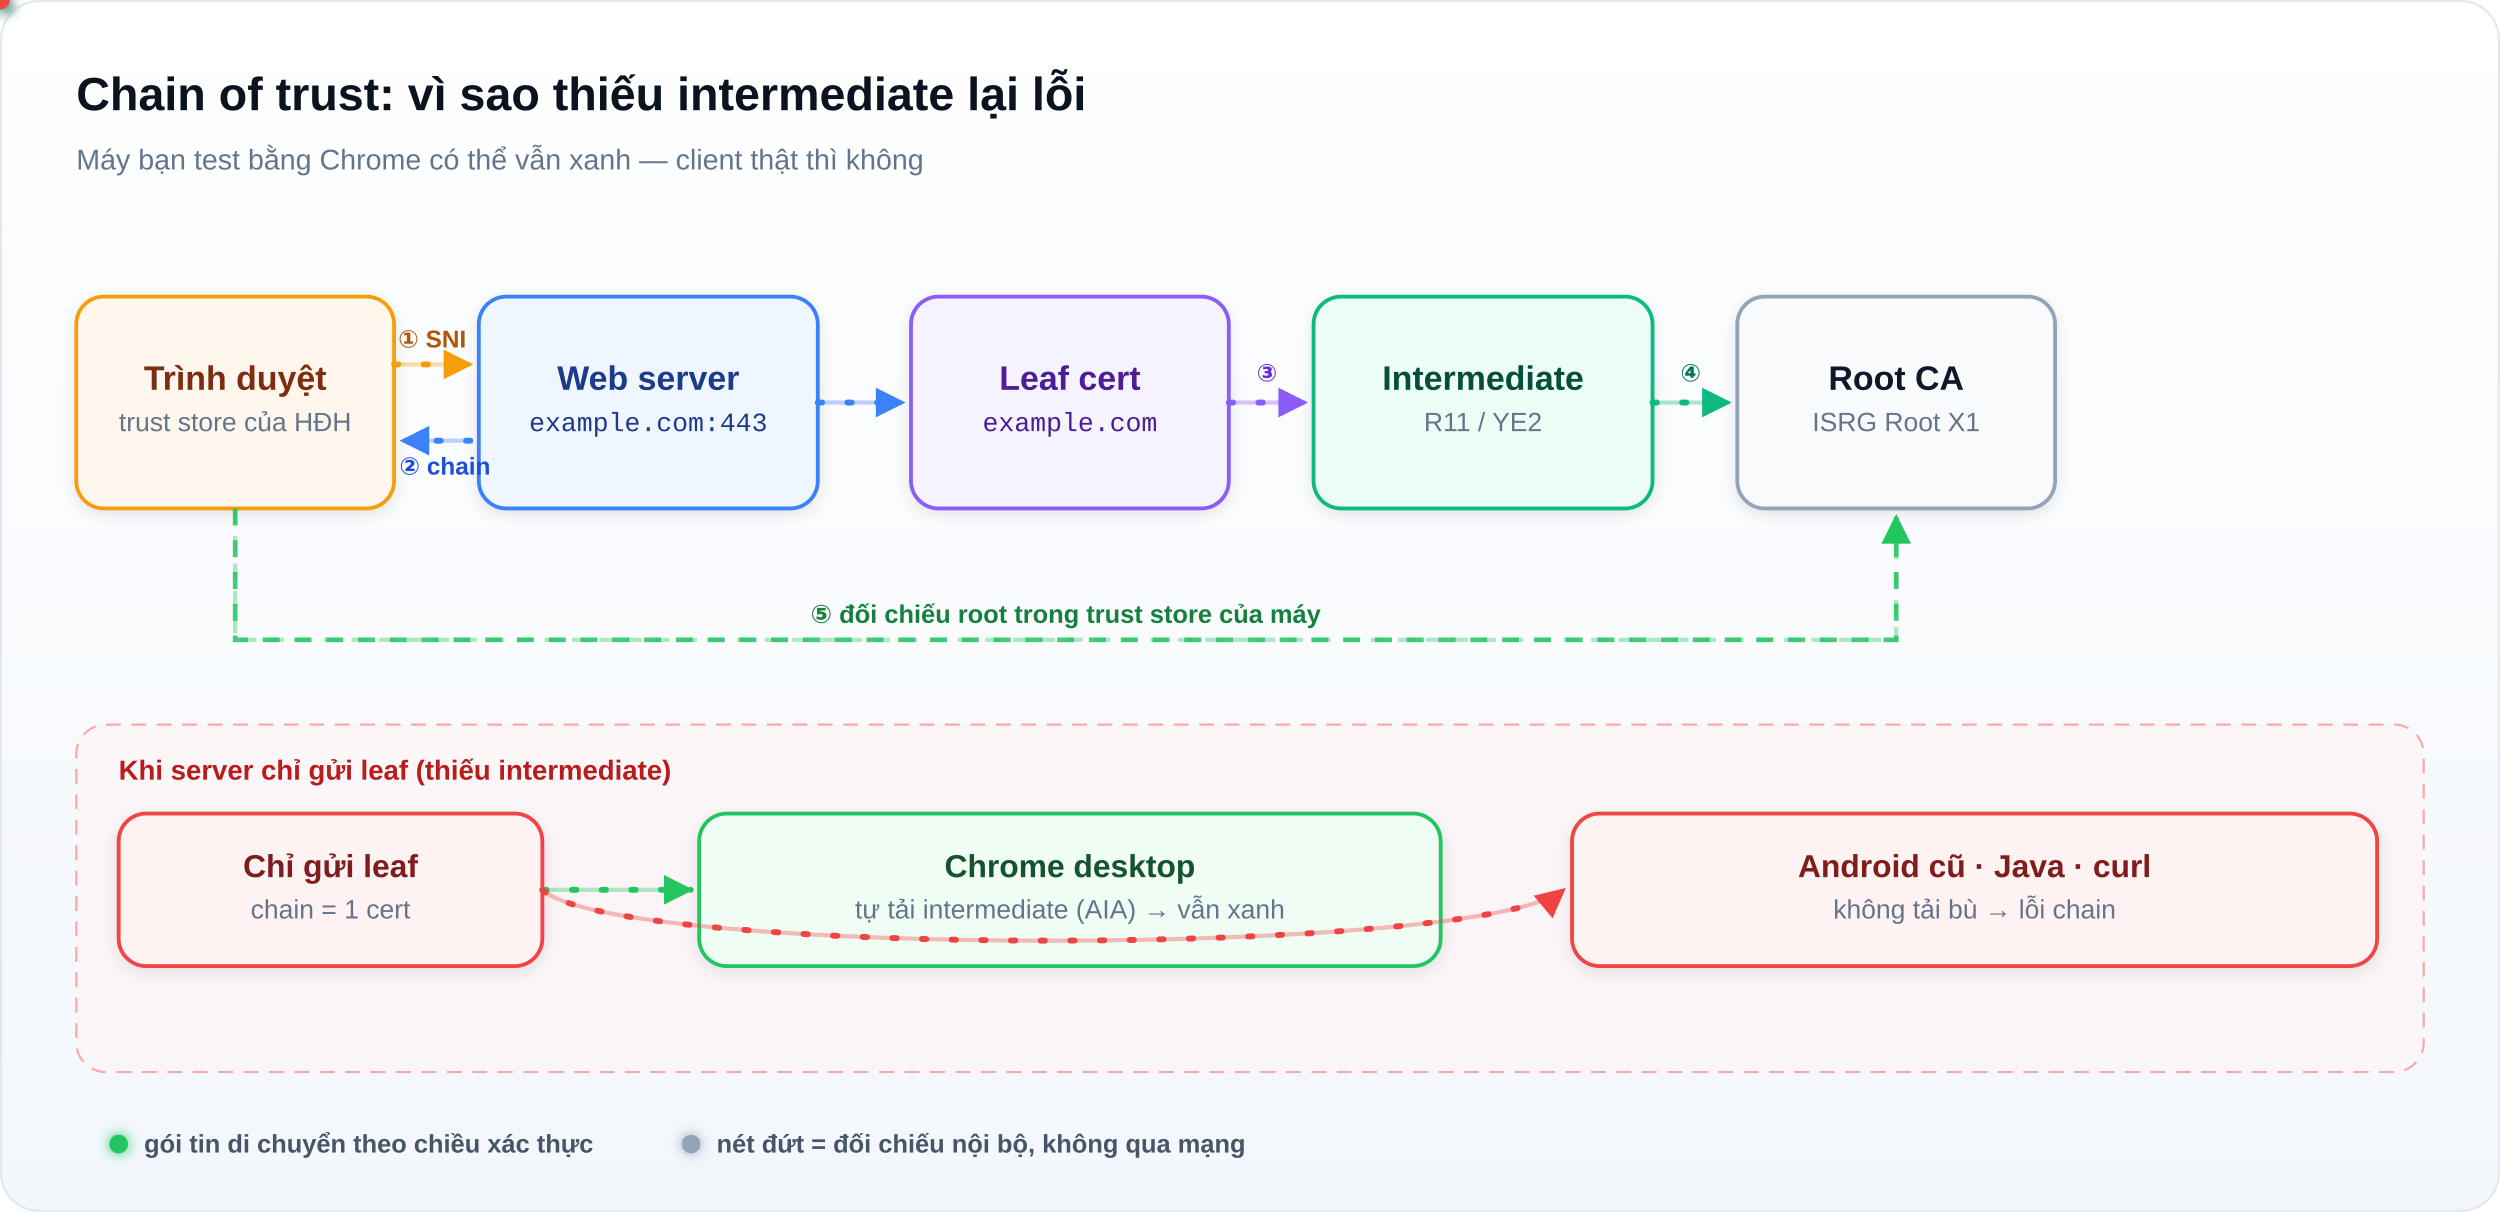
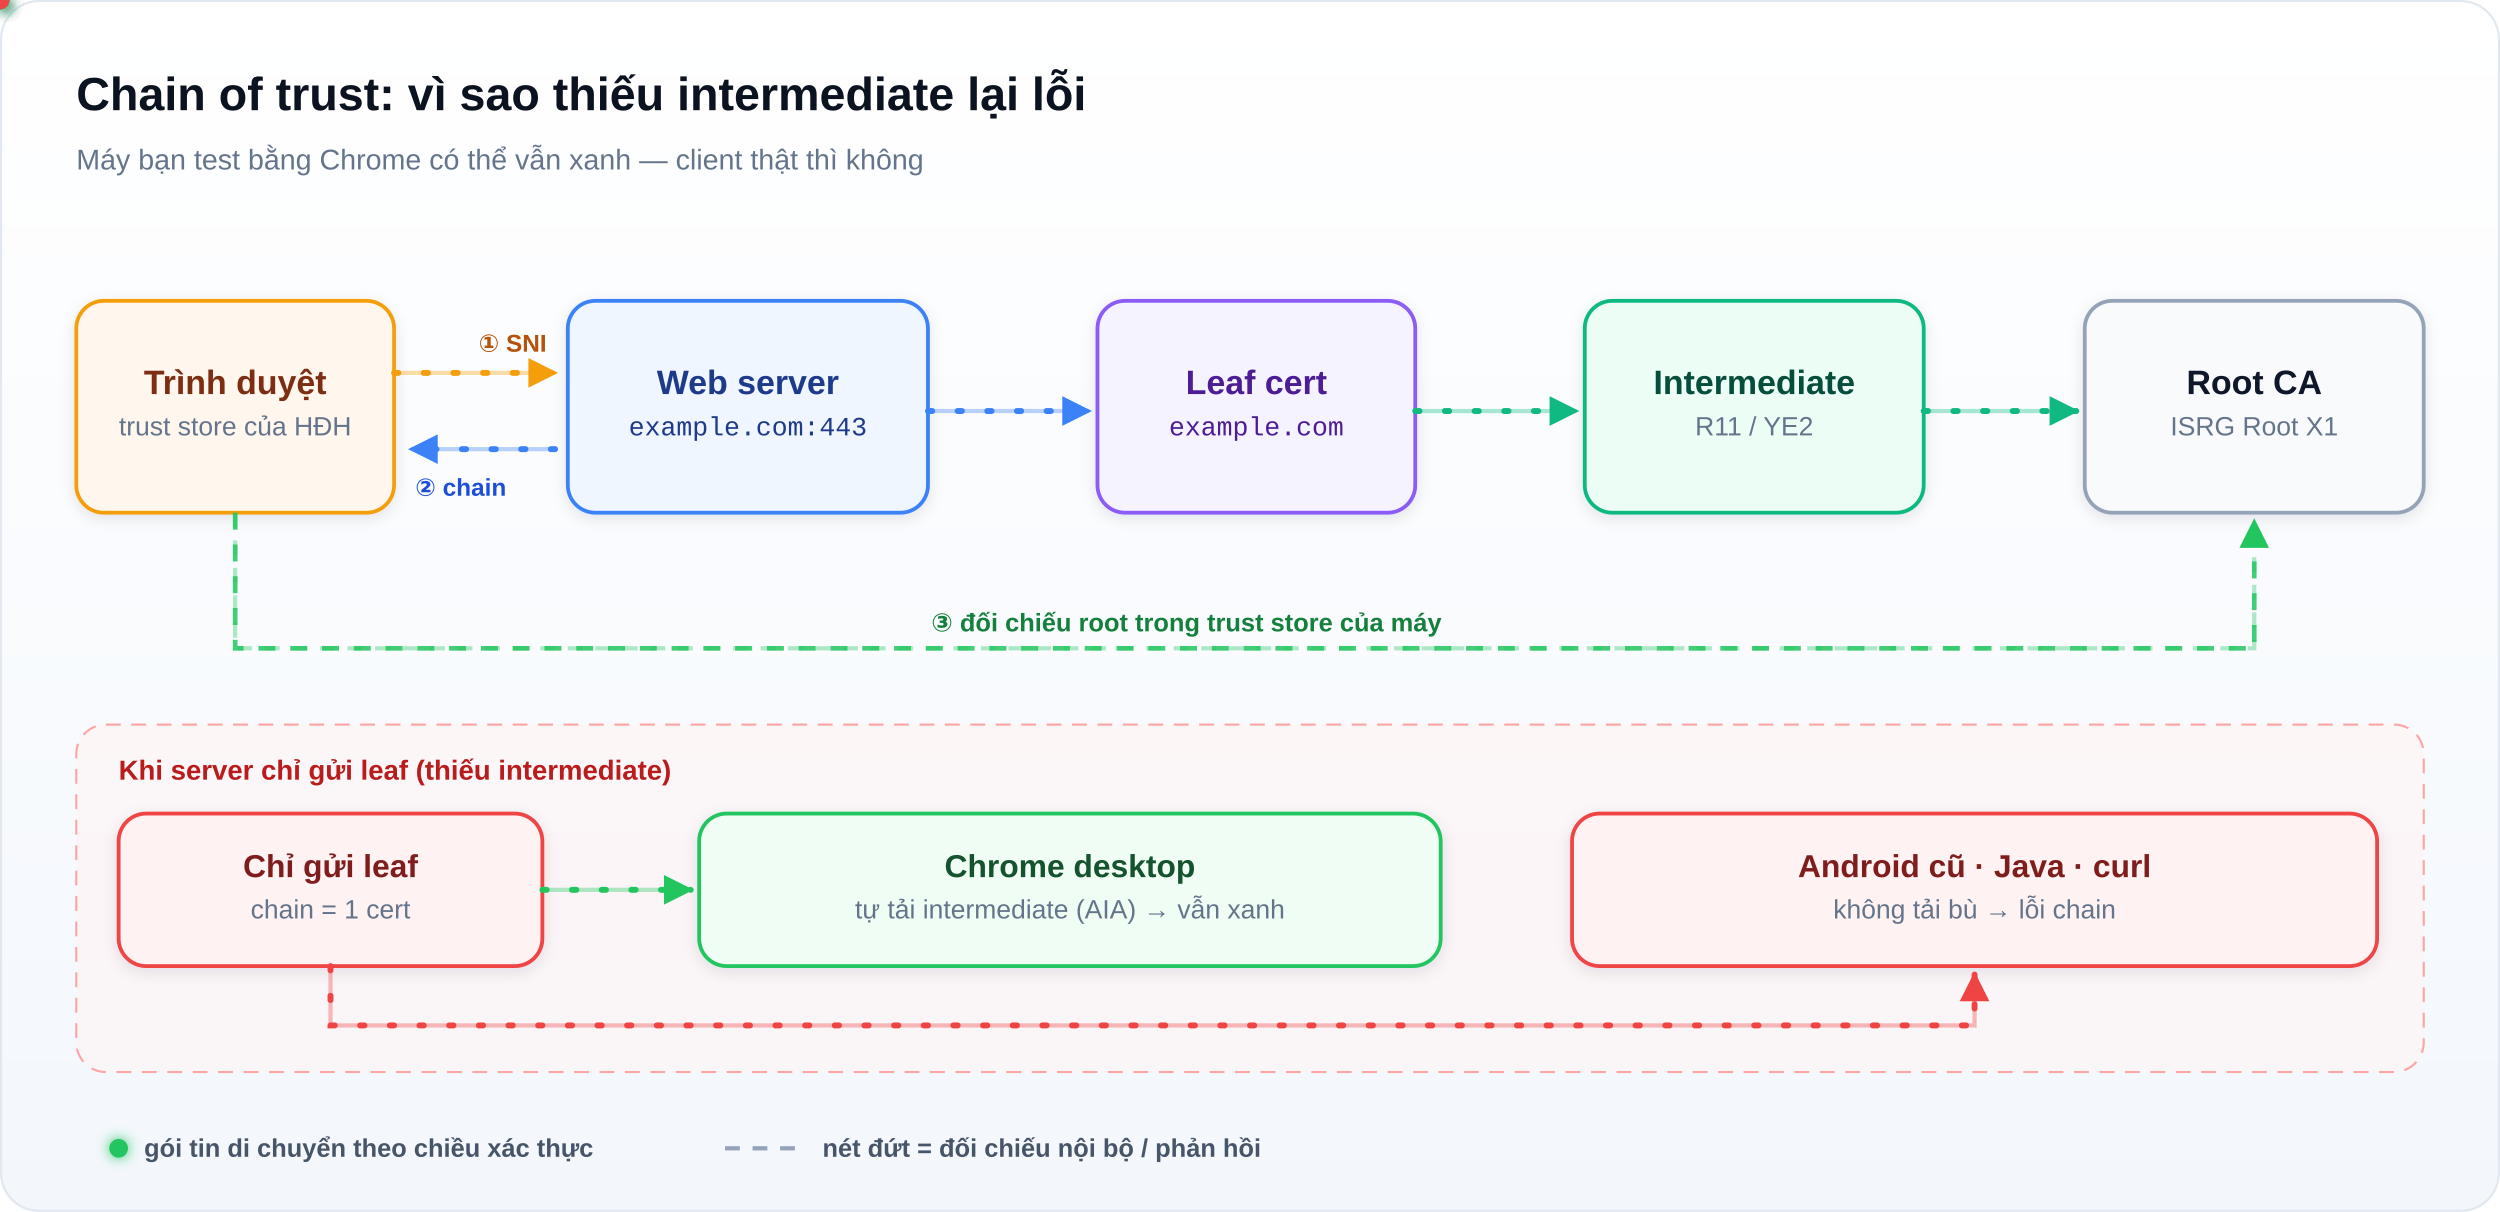
<svg xmlns="http://www.w3.org/2000/svg" width="1180" height="572" viewBox="0 0 1180 572" role="img" aria-labelledby="t d">
  <defs>
    <linearGradient id="bg" x1="0" y1="0" x2="0" y2="1">
      <stop offset="0" stop-color="#ffffff" />
      <stop offset="1" stop-color="#f3f7fc" />
    </linearGradient>
    <filter id="shadow" x="-20%" y="-20%" width="140%" height="150%">
      <feDropShadow dx="0" dy="2" stdDeviation="3.5" flood-color="#0f172a" flood-opacity="0.10" />
    </filter>
    <filter id="glow" x="-90%" y="-90%" width="280%" height="280%">
      <feGaussianBlur stdDeviation="3" result="b" />
      <feMerge>
        <feMergeNode in="b" />
        <feMergeNode in="SourceGraphic" />
      </feMerge>
    </filter>
    <marker id="ar-client" viewBox="0 0 10 10" refX="9" refY="5" markerWidth="7" markerHeight="7" orient="auto-start-reverse">
      <path d="M0 0 L10 5 L0 10 z" fill="#F59E0B" />
    </marker>
    <marker id="ar-web" viewBox="0 0 10 10" refX="9" refY="5" markerWidth="7" markerHeight="7" orient="auto-start-reverse">
      <path d="M0 0 L10 5 L0 10 z" fill="#3B82F6" />
    </marker>
    <marker id="ar-php" viewBox="0 0 10 10" refX="9" refY="5" markerWidth="7" markerHeight="7" orient="auto-start-reverse">
      <path d="M0 0 L10 5 L0 10 z" fill="#8B5CF6" />
    </marker>
    <marker id="ar-data" viewBox="0 0 10 10" refX="9" refY="5" markerWidth="7" markerHeight="7" orient="auto-start-reverse">
      <path d="M0 0 L10 5 L0 10 z" fill="#10B981" />
    </marker>
    <marker id="ar-cache" viewBox="0 0 10 10" refX="9" refY="5" markerWidth="7" markerHeight="7" orient="auto-start-reverse">
      <path d="M0 0 L10 5 L0 10 z" fill="#EAB308" />
    </marker>
    <marker id="ar-danger" viewBox="0 0 10 10" refX="9" refY="5" markerWidth="7" markerHeight="7" orient="auto-start-reverse">
      <path d="M0 0 L10 5 L0 10 z" fill="#EF4444" />
    </marker>
    <marker id="ar-ok" viewBox="0 0 10 10" refX="9" refY="5" markerWidth="7" markerHeight="7" orient="auto-start-reverse">
      <path d="M0 0 L10 5 L0 10 z" fill="#22C55E" />
    </marker>
    <marker id="ar-neutral" viewBox="0 0 10 10" refX="9" refY="5" markerWidth="7" markerHeight="7" orient="auto-start-reverse">
      <path d="M0 0 L10 5 L0 10 z" fill="#94A3B8" />
    </marker>
    <marker id="ar-cmd" viewBox="0 0 10 10" refX="9" refY="5" markerWidth="7" markerHeight="7" orient="auto-start-reverse">
      <path d="M0 0 L10 5 L0 10 z" fill="#0891B2" />
    </marker>
  </defs>
  <style>
    text { font-family: "Segoe UI","Helvetica Neue",Arial,"Noto Sans",sans-serif; }
    .title { font-size: 22px; font-weight: 700; fill: #0b1220; }
    .sub   { font-size: 13.5px; fill: #64748b; }
    .n     { font-size: 16px; font-weight: 650; }
    .s     { font-size: 12.5px; fill: #64748b; }
    .mono  { font-family: "SFMono-Regular",Consolas,"Liberation Mono",Menlo,monospace; font-size: 12.5px; }
    .band  { font-size: 13px; font-weight: 700; letter-spacing: .2px; }

    .flow {
      fill: none; stroke-width: 2.8; stroke-linecap: round;
      stroke-dasharray: 2 12;
      animation: flow 1.15s linear infinite;
    }
    @keyframes flow { to { stroke-dashoffset: -28; } }

    .dashflow {
      fill: none; stroke-width: 2.2; stroke-dasharray: 8 7;
      animation: dashflow 1.7s linear infinite;
    }
    @keyframes dashflow { to { stroke-dashoffset: -30; } }

    .pulse { animation: pulse 2.8s ease-in-out infinite; }
    @keyframes pulse { 0%,100% { opacity: .35 } 50% { opacity: .95 } }

    @media (prefers-reduced-motion: reduce) {
      .flow, .dashflow, .pulse { animation: none; }
    }
  </style>
  <rect x="0" y="0" width="1180" height="572" rx="18" fill="url(#bg)" />
  <rect x="0.5" y="0.5" width="1179" height="571" rx="18" fill="none" stroke="#e2e8f0" />
  <text x="36" y="52" class="title">Chain of trust: vì sao thiếu intermediate lại lỗi</text>
  <text x="36" y="80" class="sub">Máy bạn test bằng Chrome có thể vẫn xanh — client thật thì không</text>
-   <rect x="36" y="140" width="150" height="100" rx="13" fill="#FFF7ED" stroke="#F59E0B" stroke-width="1.8" filter="url(#shadow)" />
-   <text x="111.0" y="184.0" text-anchor="middle" class="n" fill="#7C2D12" style="font-size:16px">Trình duyệt</text>
-   <text x="111.0" y="203.5" text-anchor="middle" class="s" fill="#7C2D12">trust store của HĐH</text>
-   <rect x="226" y="140" width="160" height="100" rx="13" fill="#EFF6FF" stroke="#3B82F6" stroke-width="1.8" filter="url(#shadow)" />
-   <text x="306.0" y="184.0" text-anchor="middle" class="n" fill="#1E3A8A" style="font-size:16px">Web server</text>
-   <text x="306.0" y="203.5" text-anchor="middle" class="mono" fill="#1E3A8A">example.com:443</text>
-   <rect x="430" y="140" width="150" height="100" rx="13" fill="#F5F3FF" stroke="#8B5CF6" stroke-width="1.8" filter="url(#shadow)" />
-   <text x="505.0" y="184.0" text-anchor="middle" class="n" fill="#4C1D95" style="font-size:16px">Leaf cert</text>
-   <text x="505.0" y="203.5" text-anchor="middle" class="mono" fill="#4C1D95">example.com</text>
-   <rect x="620" y="140" width="160" height="100" rx="13" fill="#ECFDF5" stroke="#10B981" stroke-width="1.8" filter="url(#shadow)" />
-   <text x="700.0" y="184.0" text-anchor="middle" class="n" fill="#064E3B" style="font-size:16px">Intermediate</text>
-   <text x="700.0" y="203.5" text-anchor="middle" class="s" fill="#064E3B">R11 / YE2</text>
-   <rect x="820" y="140" width="150" height="100" rx="13" fill="#F8FAFC" stroke="#94A3B8" stroke-width="1.8" filter="url(#shadow)" />
-   <text x="895.0" y="184.0" text-anchor="middle" class="n" fill="#0F172A" style="font-size:16px">Root CA</text>
-   <text x="895.0" y="203.5" text-anchor="middle" class="s" fill="#0F172A">ISRG Root X1</text>
-   <path d="M186 172 L222 172" fill="none" stroke="#F59E0B" stroke-opacity="0.35" stroke-width="2" marker-end="url(#ar-client)" />
-   <path d="M186 172 L222 172" class="flow" stroke="#F59E0B" style="animation-delay:-0.0s" />
+   <rect x="36" y="142" width="150" height="100" rx="13" fill="#FFF7ED" stroke="#F59E0B" stroke-width="1.8" filter="url(#shadow)" />
+   <text x="111.0" y="186.0" text-anchor="middle" class="n" fill="#7C2D12" style="font-size:16px">Trình duyệt</text>
+   <text x="111.0" y="205.5" text-anchor="middle" class="s" fill="#7C2D12">trust store của HĐH</text>
+   <rect x="268" y="142" width="170" height="100" rx="13" fill="#EFF6FF" stroke="#3B82F6" stroke-width="1.8" filter="url(#shadow)" />
+   <text x="353.0" y="186.0" text-anchor="middle" class="n" fill="#1E3A8A" style="font-size:16px">Web server</text>
+   <text x="353.0" y="205.5" text-anchor="middle" class="mono" fill="#1E3A8A">example.com:443</text>
+   <rect x="518" y="142" width="150" height="100" rx="13" fill="#F5F3FF" stroke="#8B5CF6" stroke-width="1.8" filter="url(#shadow)" />
+   <text x="593.0" y="186.0" text-anchor="middle" class="n" fill="#4C1D95" style="font-size:16px">Leaf cert</text>
+   <text x="593.0" y="205.5" text-anchor="middle" class="mono" fill="#4C1D95">example.com</text>
+   <rect x="748" y="142" width="160" height="100" rx="13" fill="#ECFDF5" stroke="#10B981" stroke-width="1.8" filter="url(#shadow)" />
+   <text x="828.0" y="186.0" text-anchor="middle" class="n" fill="#064E3B" style="font-size:16px">Intermediate</text>
+   <text x="828.0" y="205.5" text-anchor="middle" class="s" fill="#064E3B">R11 / YE2</text>
+   <rect x="984" y="142" width="160" height="100" rx="13" fill="#F8FAFC" stroke="#94A3B8" stroke-width="1.8" filter="url(#shadow)" />
+   <text x="1064.0" y="186.0" text-anchor="middle" class="n" fill="#0F172A" style="font-size:16px">Root CA</text>
+   <text x="1064.0" y="205.5" text-anchor="middle" class="s" fill="#0F172A">ISRG Root X1</text>
+   <path d="M186 176 L262 176" fill="none" stroke="#F59E0B" stroke-opacity="0.35" stroke-width="2" marker-end="url(#ar-client)" />
+   <path d="M186 176 L262 176" class="flow" stroke="#F59E0B" style="animation-delay:-0.0s" />
  <circle r="4.4" fill="#F59E0B" filter="url(#glow)">
-     <animateMotion dur="2.0s" begin="0.00s" repeatCount="indefinite" path="M186 172 L222 172" />
+     <animateMotion dur="2.0s" begin="0.00s" repeatCount="indefinite" path="M186 176 L262 176" />
  </circle>
-   <text x="204" y="164" text-anchor="middle" fill="#b45309" style="font-size:11.5px;font-weight:600">① SNI</text>
-   <path d="M222 208 L190 208" fill="none" stroke="#3B82F6" stroke-opacity="0.35" stroke-width="2" marker-end="url(#ar-web)" />
-   <path d="M222 208 L190 208" class="flow" stroke="#3B82F6" style="animation-delay:-0.0s" />
+   <text x="258" y="166" text-anchor="end" fill="#b45309" style="font-size:11.5px;font-weight:600">① SNI</text>
+   <path d="M262 212 L194 212" fill="none" stroke="#3B82F6" stroke-opacity="0.35" stroke-width="2" marker-end="url(#ar-web)" />
+   <path d="M262 212 L194 212" class="flow" stroke="#3B82F6" style="animation-delay:-0.0s" />
  <circle r="4.4" fill="#3B82F6" filter="url(#glow)">
-     <animateMotion dur="2.0s" begin="0.60s" repeatCount="indefinite" path="M222 208 L190 208" />
+     <animateMotion dur="2.0s" begin="0.60s" repeatCount="indefinite" path="M262 212 L194 212" />
  </circle>
-   <text x="210" y="224" text-anchor="middle" fill="#1d4ed8" style="font-size:11.5px;font-weight:600">② chain</text>
-   <path d="M386 190 L426 190" fill="none" stroke="#3B82F6" stroke-opacity="0.35" stroke-width="2" marker-end="url(#ar-web)" />
-   <path d="M386 190 L426 190" class="flow" stroke="#3B82F6" style="animation-delay:-0.0s" />
+   <text x="196" y="234" text-anchor="start" fill="#1d4ed8" style="font-size:11.5px;font-weight:600">② chain</text>
+   <path d="M438 194 L514 194" fill="none" stroke="#3B82F6" stroke-opacity="0.35" stroke-width="2" marker-end="url(#ar-web)" />
+   <path d="M438 194 L514 194" class="flow" stroke="#3B82F6" style="animation-delay:-0.0s" />
  <circle r="4.4" fill="#3B82F6" filter="url(#glow)">
-     <animateMotion dur="2.2s" begin="0.30s" repeatCount="indefinite" path="M386 190 L426 190" />
+     <animateMotion dur="2.2s" begin="0.30s" repeatCount="indefinite" path="M438 194 L514 194" />
  </circle>
-   <path d="M580 190 L616 190" fill="none" stroke="#8B5CF6" stroke-opacity="0.35" stroke-width="2" marker-end="url(#ar-php)" />
-   <path d="M580 190 L616 190" class="flow" stroke="#8B5CF6" style="animation-delay:-0.0s" />
-   <circle r="4.4" fill="#8B5CF6" filter="url(#glow)">
-     <animateMotion dur="2.2s" begin="0.70s" repeatCount="indefinite" path="M580 190 L616 190" />
+   <path d="M668 194 L744 194" fill="none" stroke="#10B981" stroke-opacity="0.35" stroke-width="2" marker-end="url(#ar-data)" />
+   <path d="M668 194 L744 194" class="flow" stroke="#10B981" style="animation-delay:-0.0s" />
+   <circle r="4.4" fill="#10B981" filter="url(#glow)">
+     <animateMotion dur="2.2s" begin="0.70s" repeatCount="indefinite" path="M668 194 L744 194" />
  </circle>
-   <text x="598" y="180" text-anchor="middle" fill="#6d28d9" style="font-size:11.5px;font-weight:600">③</text>
-   <path d="M780 190 L816 190" fill="none" stroke="#10B981" stroke-opacity="0.35" stroke-width="2" marker-end="url(#ar-data)" />
-   <path d="M780 190 L816 190" class="flow" stroke="#10B981" style="animation-delay:-0.0s" />
+   <path d="M908 194 L980 194" fill="none" stroke="#10B981" stroke-opacity="0.35" stroke-width="2" marker-end="url(#ar-data)" />
+   <path d="M908 194 L980 194" class="flow" stroke="#10B981" style="animation-delay:-0.0s" />
  <circle r="4.4" fill="#10B981" filter="url(#glow)">
-     <animateMotion dur="2.2s" begin="1.00s" repeatCount="indefinite" path="M780 190 L816 190" />
+     <animateMotion dur="2.2s" begin="1.00s" repeatCount="indefinite" path="M908 194 L980 194" />
  </circle>
-   <text x="798" y="180" text-anchor="middle" fill="#047857" style="font-size:11.5px;font-weight:600">④</text>
-   <path d="M111 240 L111 302 L895 302 L895 244" fill="none" stroke="#22C55E" stroke-opacity="0.35" stroke-width="2" stroke-dasharray="7 6" marker-end="url(#ar-ok)" />
-   <path d="M111 240 L111 302 L895 302 L895 244" class="dashflow" stroke="#22C55E" opacity="0.85" />
+   <path d="M111 242 L111 306 L1064 306 L1064 246" fill="none" stroke="#22C55E" stroke-opacity="0.35" stroke-width="2" stroke-dasharray="7 6" marker-end="url(#ar-ok)" />
+   <path d="M111 242 L111 306 L1064 306 L1064 246" class="dashflow" stroke="#22C55E" opacity="0.85" />
  <circle r="4.4" fill="#22C55E" filter="url(#glow)">
-     <animateMotion dur="4.2s" begin="0.00s" repeatCount="indefinite" path="M111 240 L111 302 L895 302 L895 244" />
+     <animateMotion dur="4.2s" begin="0.00s" repeatCount="indefinite" path="M111 242 L111 306 L1064 306 L1064 246" />
  </circle>
-   <text x="503" y="294" text-anchor="middle" fill="#15803d" style="font-size:12px;font-weight:600">⑤ đối chiếu root trong trust store của máy</text>
+   <text x="560" y="298" text-anchor="middle" fill="#15803d" style="font-size:12px;font-weight:600">③ đối chiếu root trong trust store của máy</text>
  <rect x="36" y="342" width="1108" height="164" rx="14" fill="#FEF2F2" fill-opacity="0.55" stroke="#FCA5A5" stroke-dasharray="7 5" />
  <text x="56" y="368" text-anchor="start" fill="#B91C1C" style="font-size:13px;font-weight:600">Khi server chỉ gửi leaf (thiếu intermediate)</text>
  <rect x="56" y="384" width="200" height="72" rx="13" fill="#FEF2F2" stroke="#EF4444" stroke-width="1.8" filter="url(#shadow)" />
  <text x="156.0" y="414.0" text-anchor="middle" class="n" fill="#7F1D1D" style="font-size:15px">Chỉ gửi leaf</text>
  <text x="156.0" y="433.5" text-anchor="middle" class="s" fill="#7F1D1D">chain = 1 cert</text>
  <rect x="330" y="384" width="350" height="72" rx="13" fill="#F0FDF4" stroke="#22C55E" stroke-width="1.8" filter="url(#shadow)" />
  <text x="505.0" y="414.0" text-anchor="middle" class="n" fill="#14532D" style="font-size:15px">Chrome desktop</text>
  <text x="505.0" y="433.5" text-anchor="middle" class="s" fill="#14532D">tự tải intermediate (AIA) → vẫn xanh</text>
  <rect x="742" y="384" width="380" height="72" rx="13" fill="#FEF2F2" stroke="#EF4444" stroke-width="1.8" filter="url(#shadow)" />
  <text x="932.0" y="414.0" text-anchor="middle" class="n" fill="#7F1D1D" style="font-size:15px">Android cũ · Java · curl</text>
  <text x="932.0" y="433.5" text-anchor="middle" class="s" fill="#7F1D1D">không tải bù → lỗi chain</text>
  <path d="M256 420 L326 420" fill="none" stroke="#22C55E" stroke-opacity="0.35" stroke-width="2" marker-end="url(#ar-ok)" />
  <path d="M256 420 L326 420" class="flow" stroke="#22C55E" style="animation-delay:-0.0s" />
  <circle r="4.4" fill="#22C55E" filter="url(#glow)">
    <animateMotion dur="2.4s" begin="0.20s" repeatCount="indefinite" path="M256 420 L326 420" />
  </circle>
-   <path d="M256 420 C290 452 700 452 738 420" fill="none" stroke="#EF4444" stroke-opacity="0.35" stroke-width="2" marker-end="url(#ar-danger)" />
-   <path d="M256 420 C290 452 700 452 738 420" class="flow" stroke="#EF4444" style="animation-delay:-0.0s" />
+   <path d="M156 456 L156 484 L932 484 L932 460" fill="none" stroke="#EF4444" stroke-opacity="0.35" stroke-width="2" marker-end="url(#ar-danger)" />
+   <path d="M156 456 L156 484 L932 484 L932 460" class="flow" stroke="#EF4444" style="animation-delay:-0.0s" />
  <circle r="4.4" fill="#EF4444" filter="url(#glow)">
-     <animateMotion dur="3.0s" begin="0.90s" repeatCount="indefinite" path="M256 420 C290 452 700 452 738 420" />
+     <animateMotion dur="3.6s" begin="0.90s" repeatCount="indefinite" path="M156 456 L156 484 L932 484 L932 460" />
  </circle>
-   <circle cx="56" cy="540" r="4.4" fill="#22C55E" filter="url(#glow)" />
-   <text x="68" y="544" text-anchor="start" fill="#475569" style="font-size:12px;font-weight:600">gói tin di chuyển theo chiều xác thực</text>
-   <circle cx="326.2" cy="540" r="4.4" fill="#94A3B8" filter="url(#glow)" />
-   <text x="338.2" y="544" text-anchor="start" fill="#475569" style="font-size:12px;font-weight:600">nét đứt = đối chiếu nội bộ, không qua mạng</text>
+   <circle cx="56" cy="542" r="4.4" fill="#22C55E" filter="url(#glow)" />
+   <text x="68" y="546" text-anchor="start" fill="#475569" style="font-size:12px;font-weight:600">gói tin di chuyển theo chiều xác thực</text>
+   <line x1="342.2" y1="542" x2="376.2" y2="542" stroke="#94A3B8" stroke-width="2" stroke-dasharray="7 6" />
+   <text x="388.2" y="546" text-anchor="start" fill="#475569" style="font-size:12px;font-weight:600">nét đứt = đối chiếu nội bộ / phản hồi</text>
</svg>
